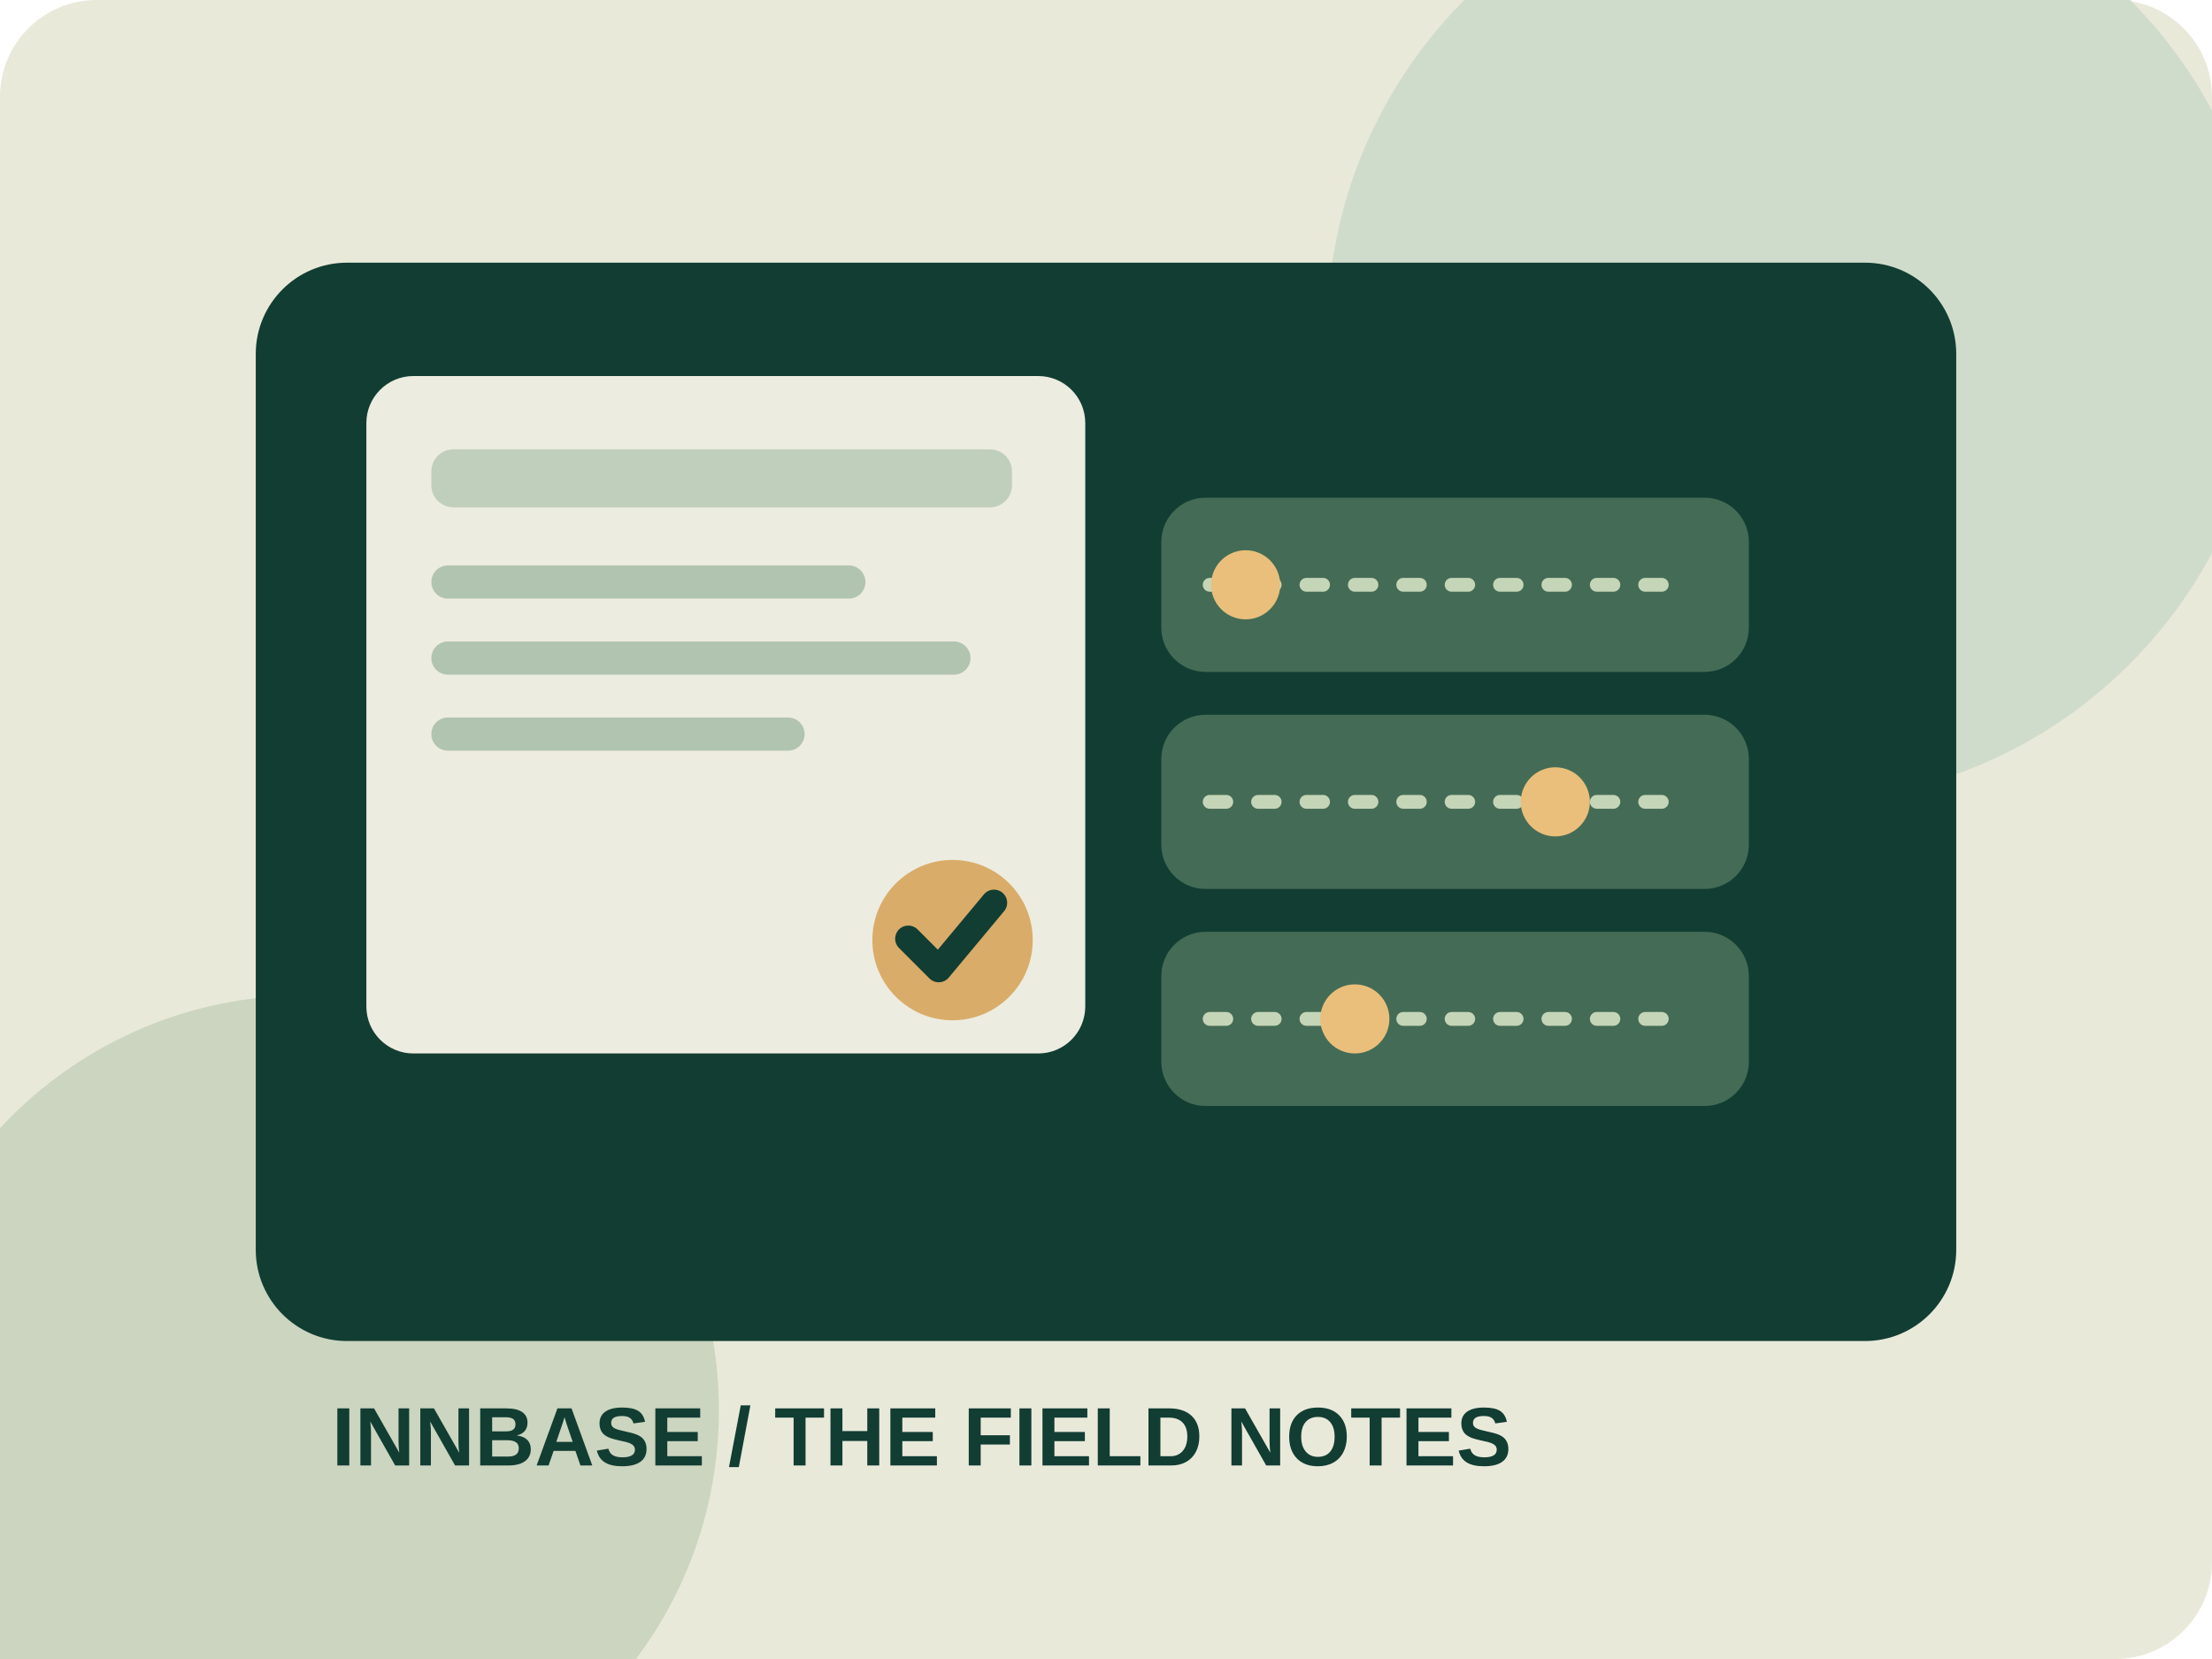
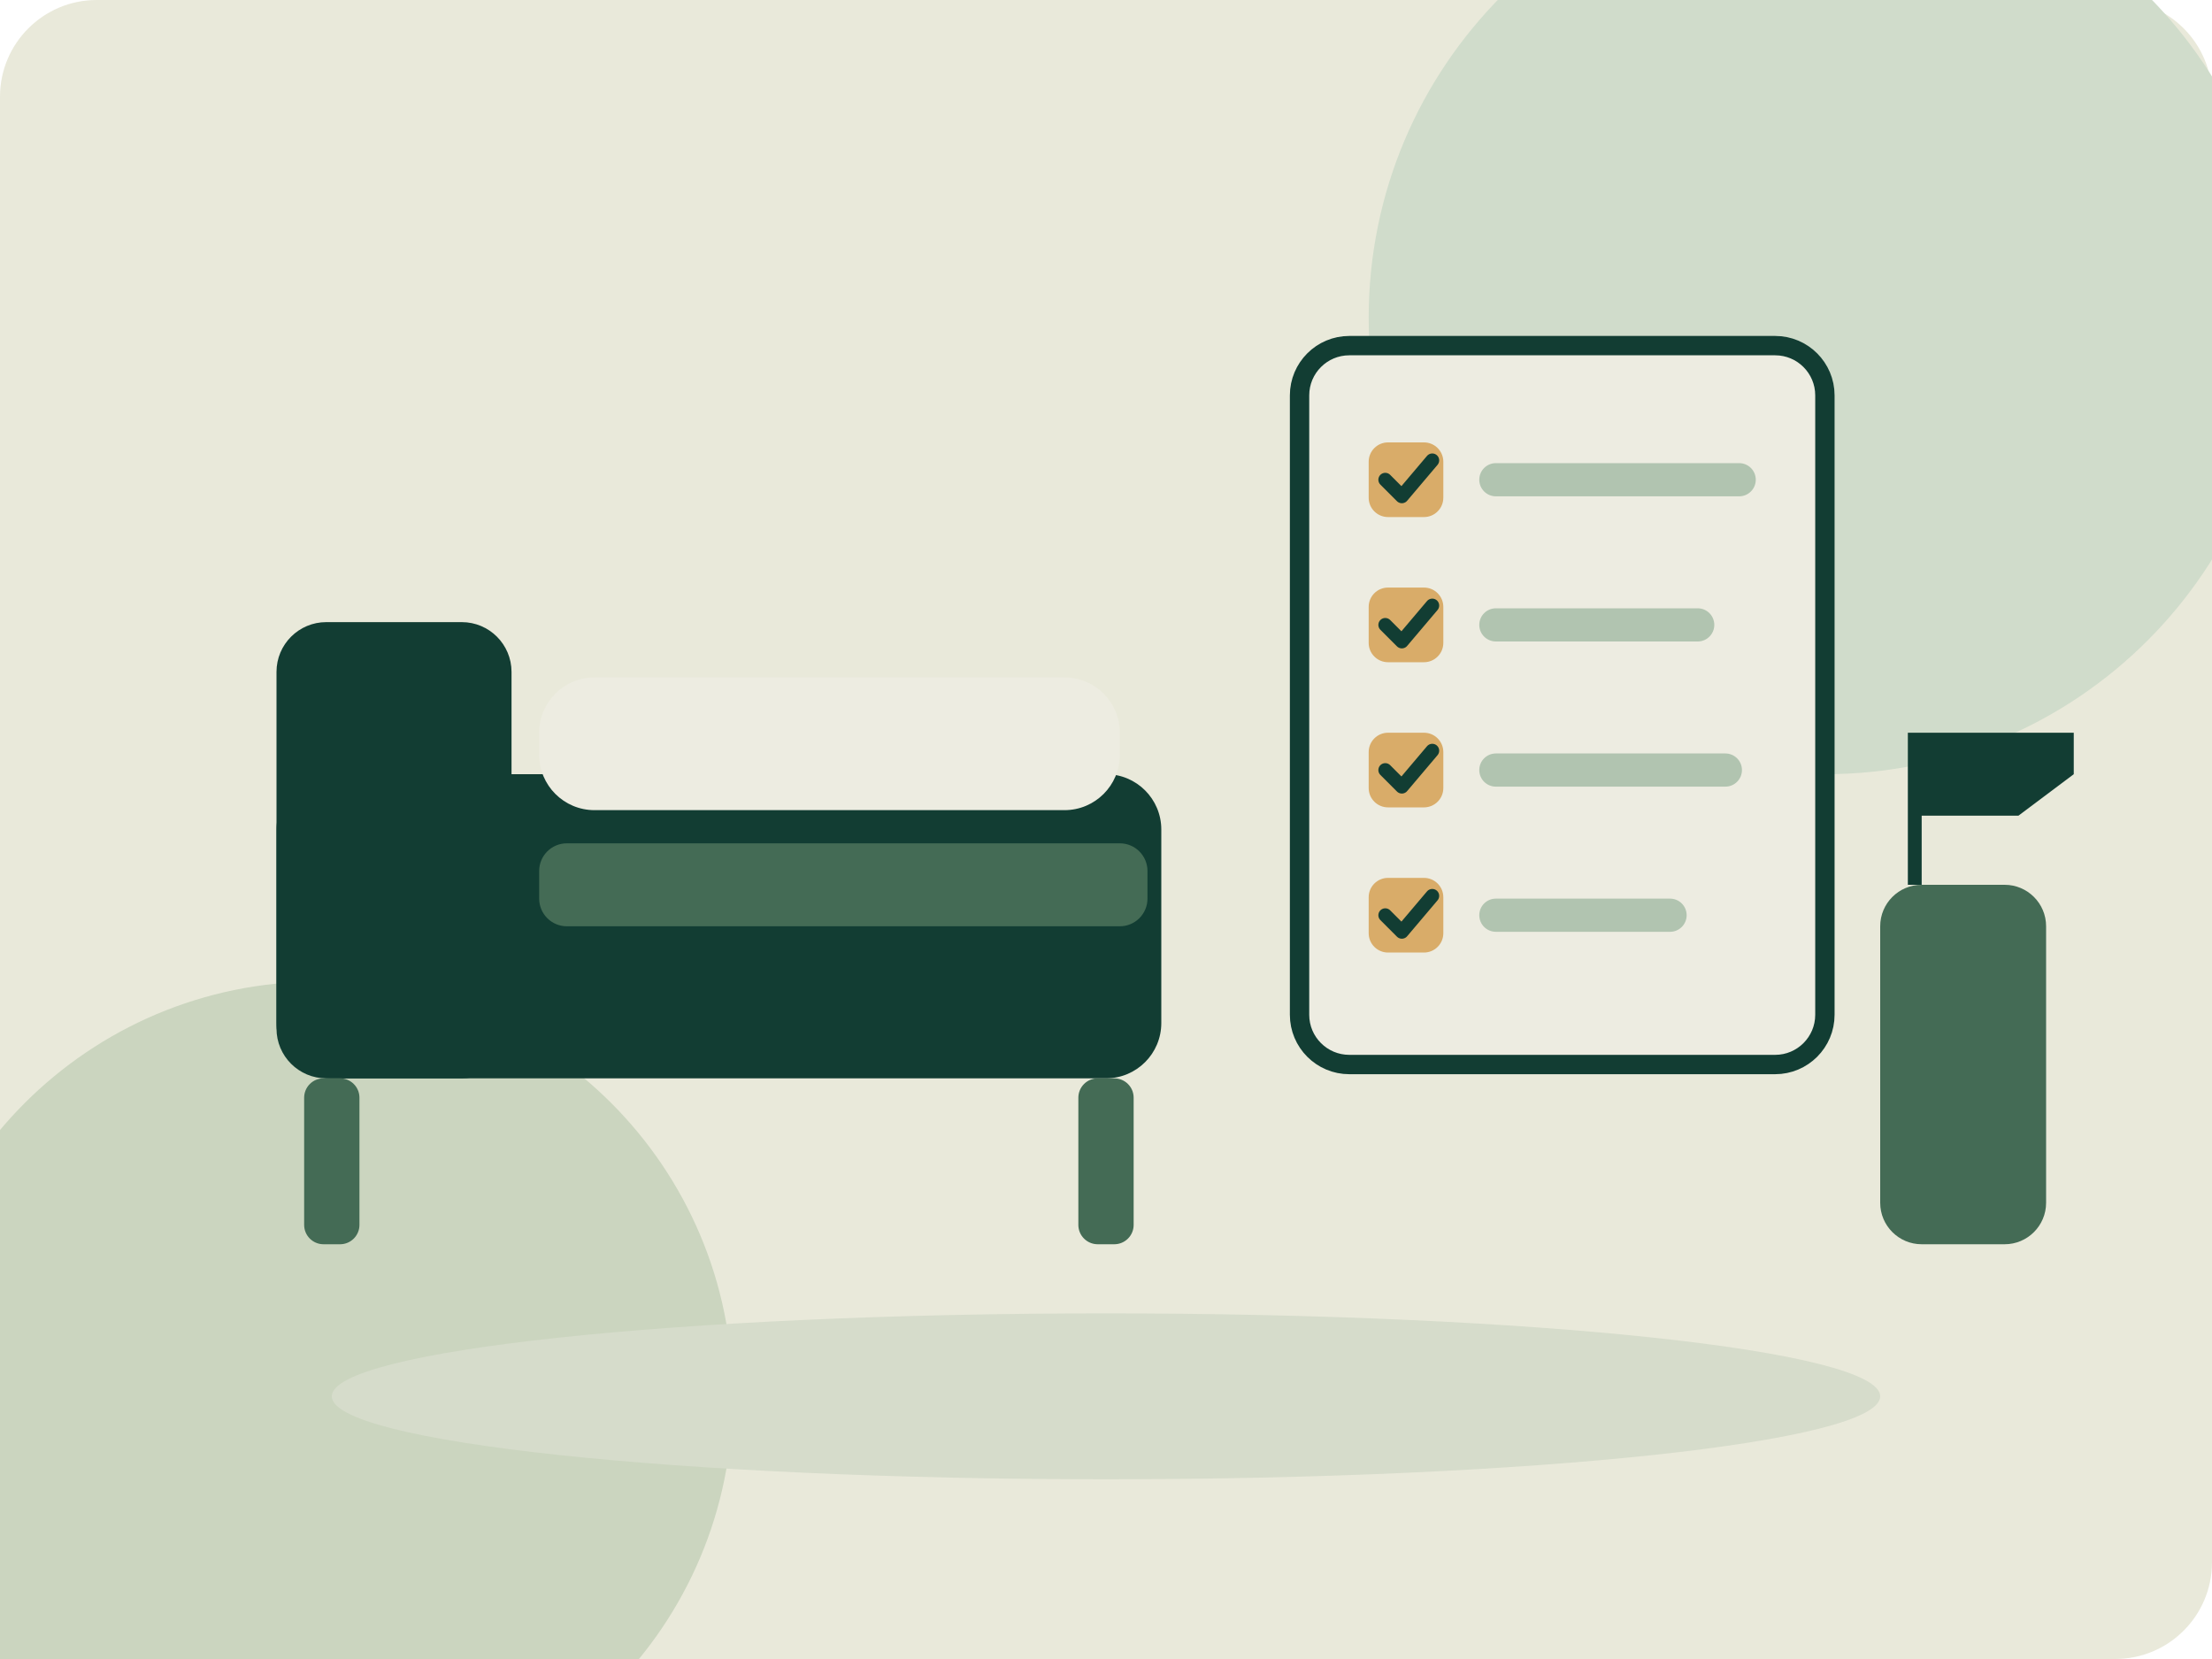
- <svg xmlns="http://www.w3.org/2000/svg" viewBox="0 0 1600 1200" role="img" aria-label="The room looks clean. Is it actually ready for check-in?">
+ <svg xmlns="http://www.w3.org/2000/svg" viewBox="0 0 1600 1200" role="img" aria-label="A room inspected before check-in">
  <rect width="1600" height="1200" rx="70" fill="#E9E9DA" />
-   <circle cx="1300" cy="240" r="340" fill="#D0DCCB" />
-   <circle cx="220" cy="1020" r="300" fill="#CBD5BF" />
-   <rect x="185" y="190" width="1230" height="780" rx="66" fill="#123D33" />
-   <rect x="265" y="272" width="520" height="490" rx="34" fill="#EDECE1" />
-   <rect x="312" y="325" width="420" height="42" rx="16" fill="#C0CFBC" />
-   <rect x="312" y="409" width="314" height="24" rx="12" fill="#B1C4B0" />
-   <rect x="312" y="464" width="390" height="24" rx="12" fill="#B1C4B0" />
-   <rect x="312" y="519" width="270" height="24" rx="12" fill="#B1C4B0" />
-   <circle cx="689" cy="680" r="58" fill="#D9AC69" />
-   <path d="M657 679l22 22 40-48" fill="none" stroke="#123D33" stroke-width="19" stroke-linecap="round" stroke-linejoin="round" />
-   <rect x="840" y="360" width="425" height="126" rx="32" fill="#446B55" />
-   <rect x="840" y="517" width="425" height="126" rx="32" fill="#446B55" />
-   <rect x="840" y="674" width="425" height="126" rx="32" fill="#446B55" />
-   <path d="M875 423h330M875 580h330M875 737h330" stroke="#C5D5B7" stroke-width="10" stroke-linecap="round" stroke-dasharray="12 23" />
-   <circle cx="901" cy="423" r="25" fill="#E9BF7B" />
-   <circle cx="1125" cy="580" r="25" fill="#E9BF7B" />
-   <circle cx="980" cy="737" r="25" fill="#E9BF7B" />
-   <text x="240" y="1060" fill="#123D33" font-size="60" font-family="Arial, sans-serif" font-weight="700">INNBASE / THE FIELD NOTES</text>
+   <circle cx="1320" cy="230" r="330" fill="#D0DCCB" />
+   <circle cx="230" cy="1010" r="300" fill="#CBD5BF" />
+   <ellipse cx="800" cy="1010" rx="560" ry="60" fill="#D6DCCB" />
+   <rect x="200" y="560" width="640" height="220" rx="40" fill="#123D33" />
+   <rect x="200" y="450" width="170" height="330" rx="36" fill="#123D33" />
+   <rect x="390" y="490" width="420" height="96" rx="40" fill="#EDECE1" />
+   <rect x="390" y="610" width="440" height="60" rx="20" fill="#446B55" />
+   <rect x="220" y="780" width="40" height="120" rx="14" fill="#446B55" />
+   <rect x="780" y="780" width="40" height="120" rx="14" fill="#446B55" />
+   <rect x="940" y="250" width="380" height="520" rx="36" fill="#EDECE1" stroke="#123D33" stroke-width="14" />
+   <rect x="990" y="320" width="54" height="54" rx="14" fill="#D9AC69" />
+   <path d="M1002 347l12 12 22-26" fill="none" stroke="#123D33" stroke-width="10" stroke-linecap="round" stroke-linejoin="round" />
+   <rect x="1070" y="335" width="200" height="24" rx="12" fill="#B1C4B0" />
+   <rect x="990" y="425" width="54" height="54" rx="14" fill="#D9AC69" />
+   <path d="M1002 452l12 12 22-26" fill="none" stroke="#123D33" stroke-width="10" stroke-linecap="round" stroke-linejoin="round" />
+   <rect x="1070" y="440" width="170" height="24" rx="12" fill="#B1C4B0" />
+   <rect x="990" y="530" width="54" height="54" rx="14" fill="#D9AC69" />
+   <path d="M1002 557l12 12 22-26" fill="none" stroke="#123D33" stroke-width="10" stroke-linecap="round" stroke-linejoin="round" />
+   <rect x="1070" y="545" width="190" height="24" rx="12" fill="#B1C4B0" />
+   <rect x="990" y="635" width="54" height="54" rx="14" fill="#D9AC69" />
+   <path d="M1002 662l12 12 22-26" fill="none" stroke="#123D33" stroke-width="10" stroke-linecap="round" stroke-linejoin="round" />
+   <rect x="1070" y="650" width="150" height="24" rx="12" fill="#B1C4B0" />
+   <rect x="1360" y="640" width="120" height="260" rx="30" fill="#446B55" />
+   <path d="M1390 640 v-50 h70 l40 -30 v-30 h-120 v110" fill="#123D33" />
</svg>
